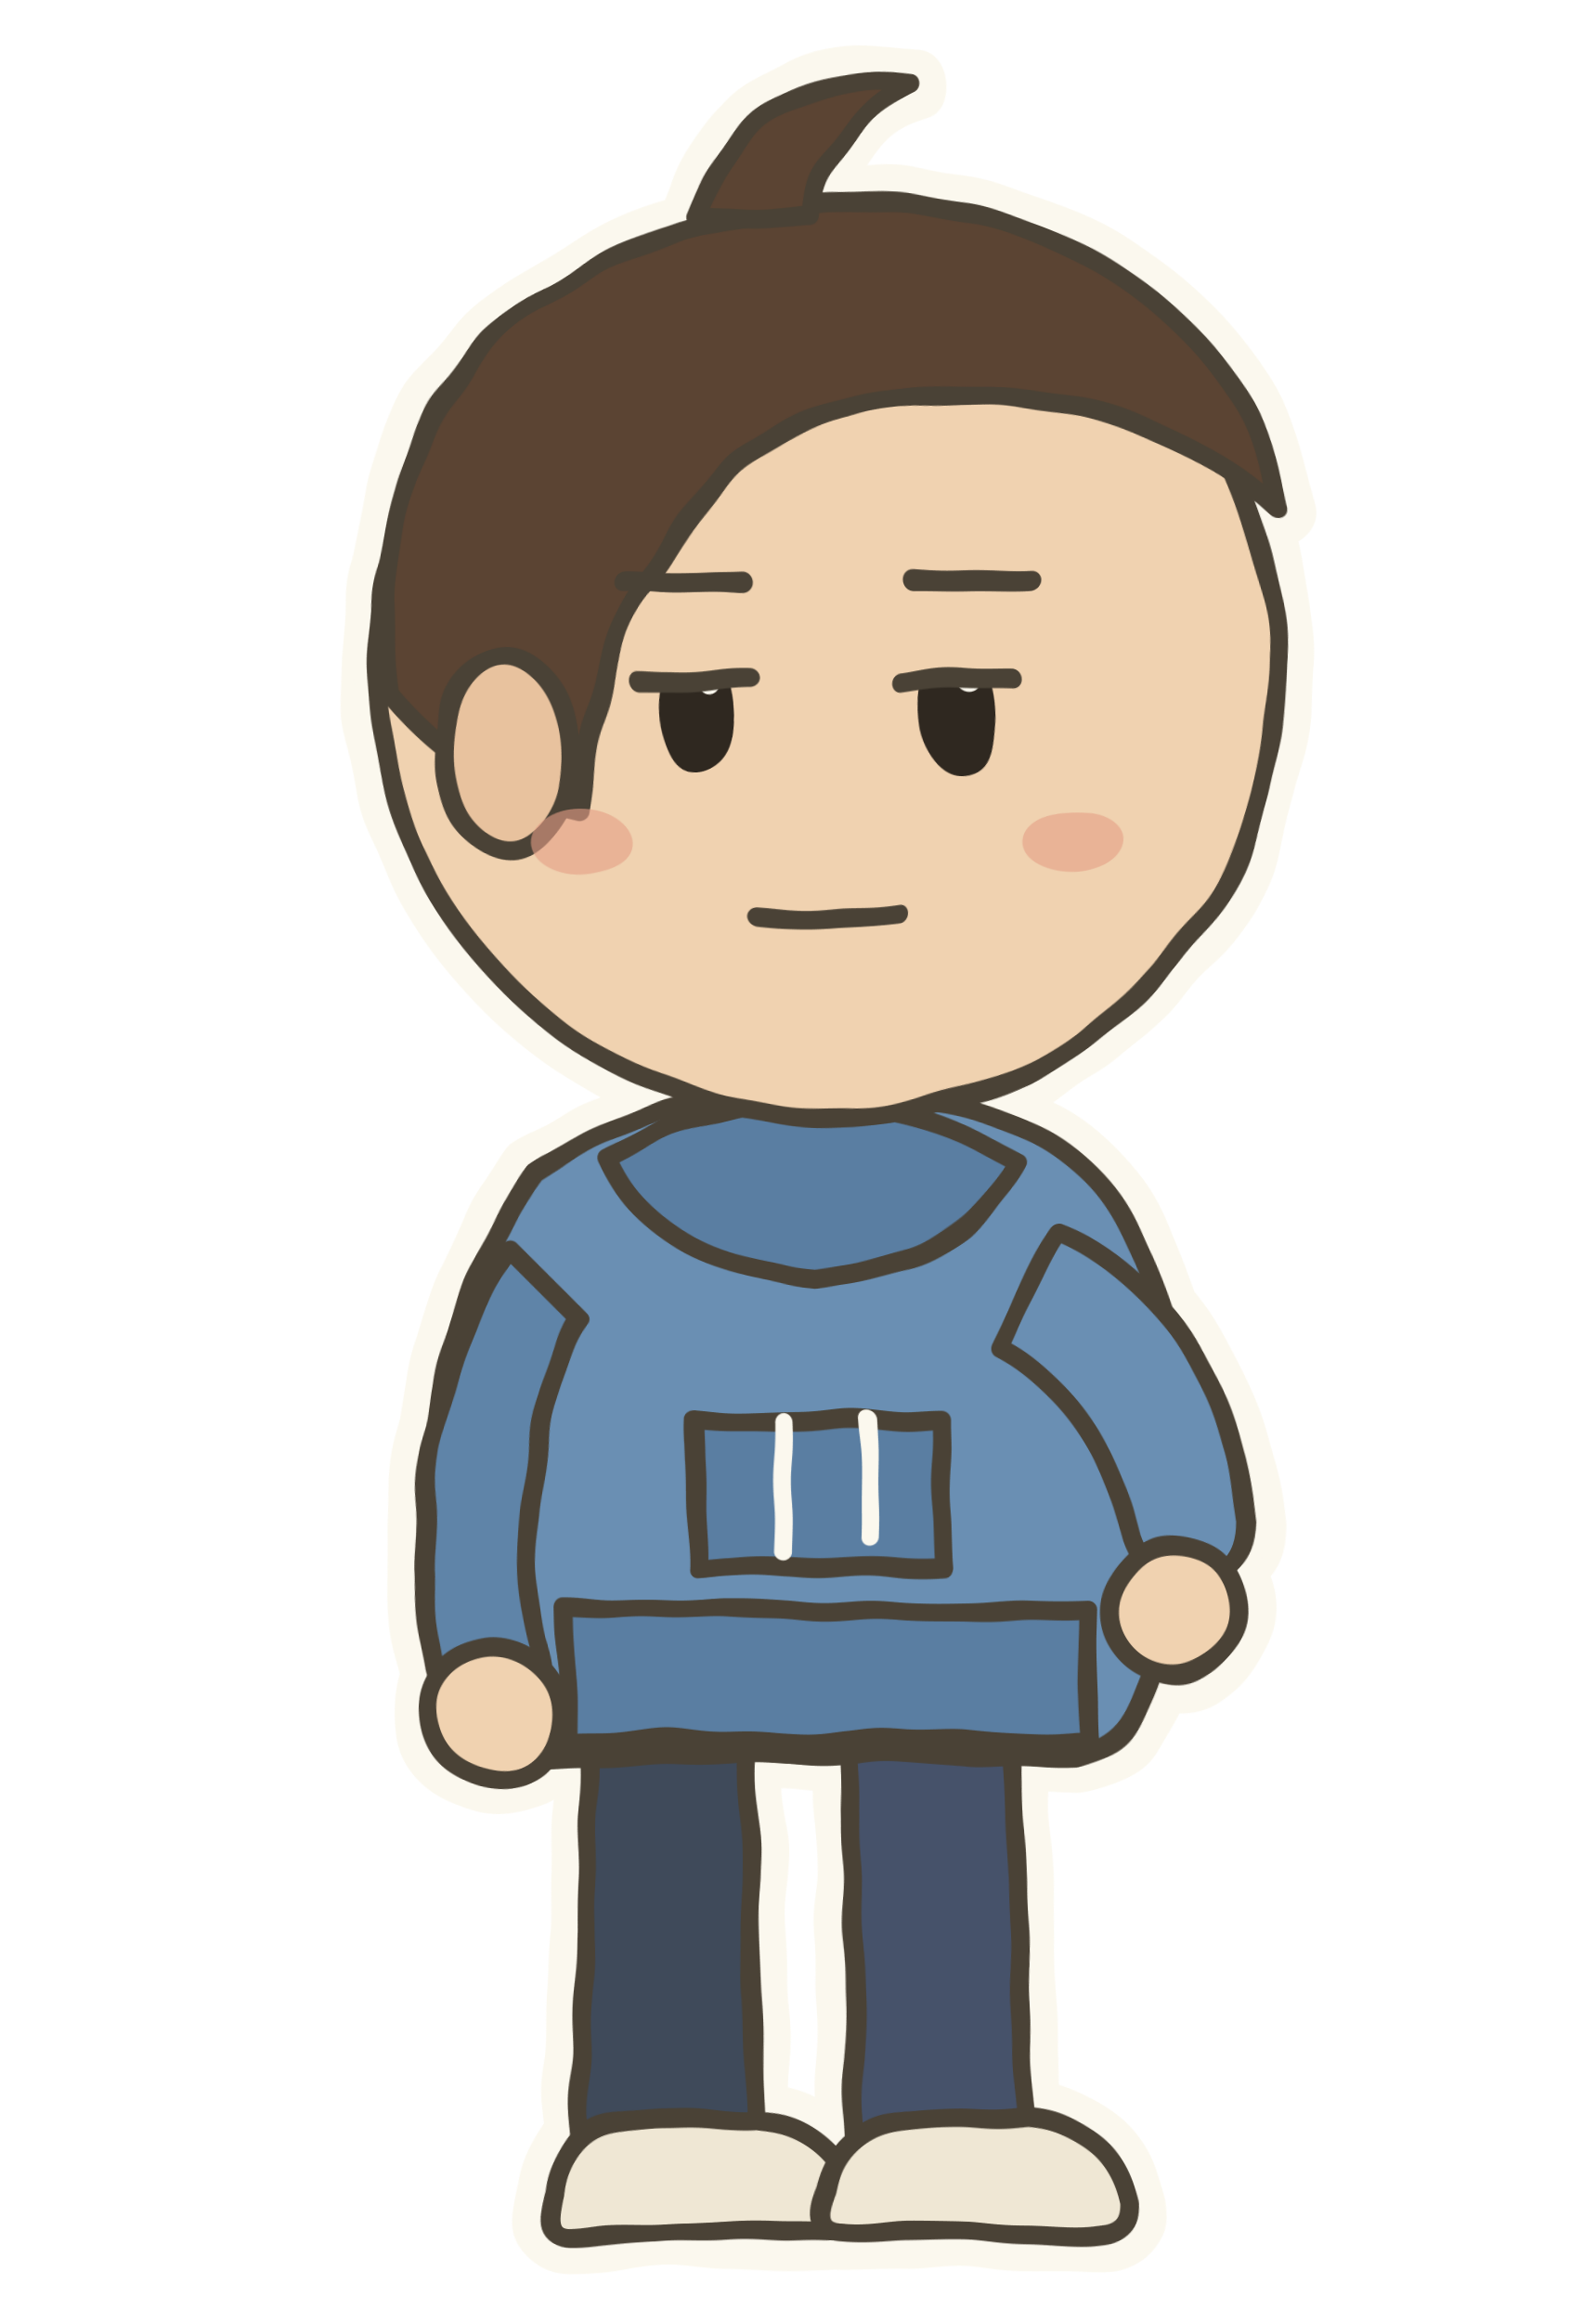
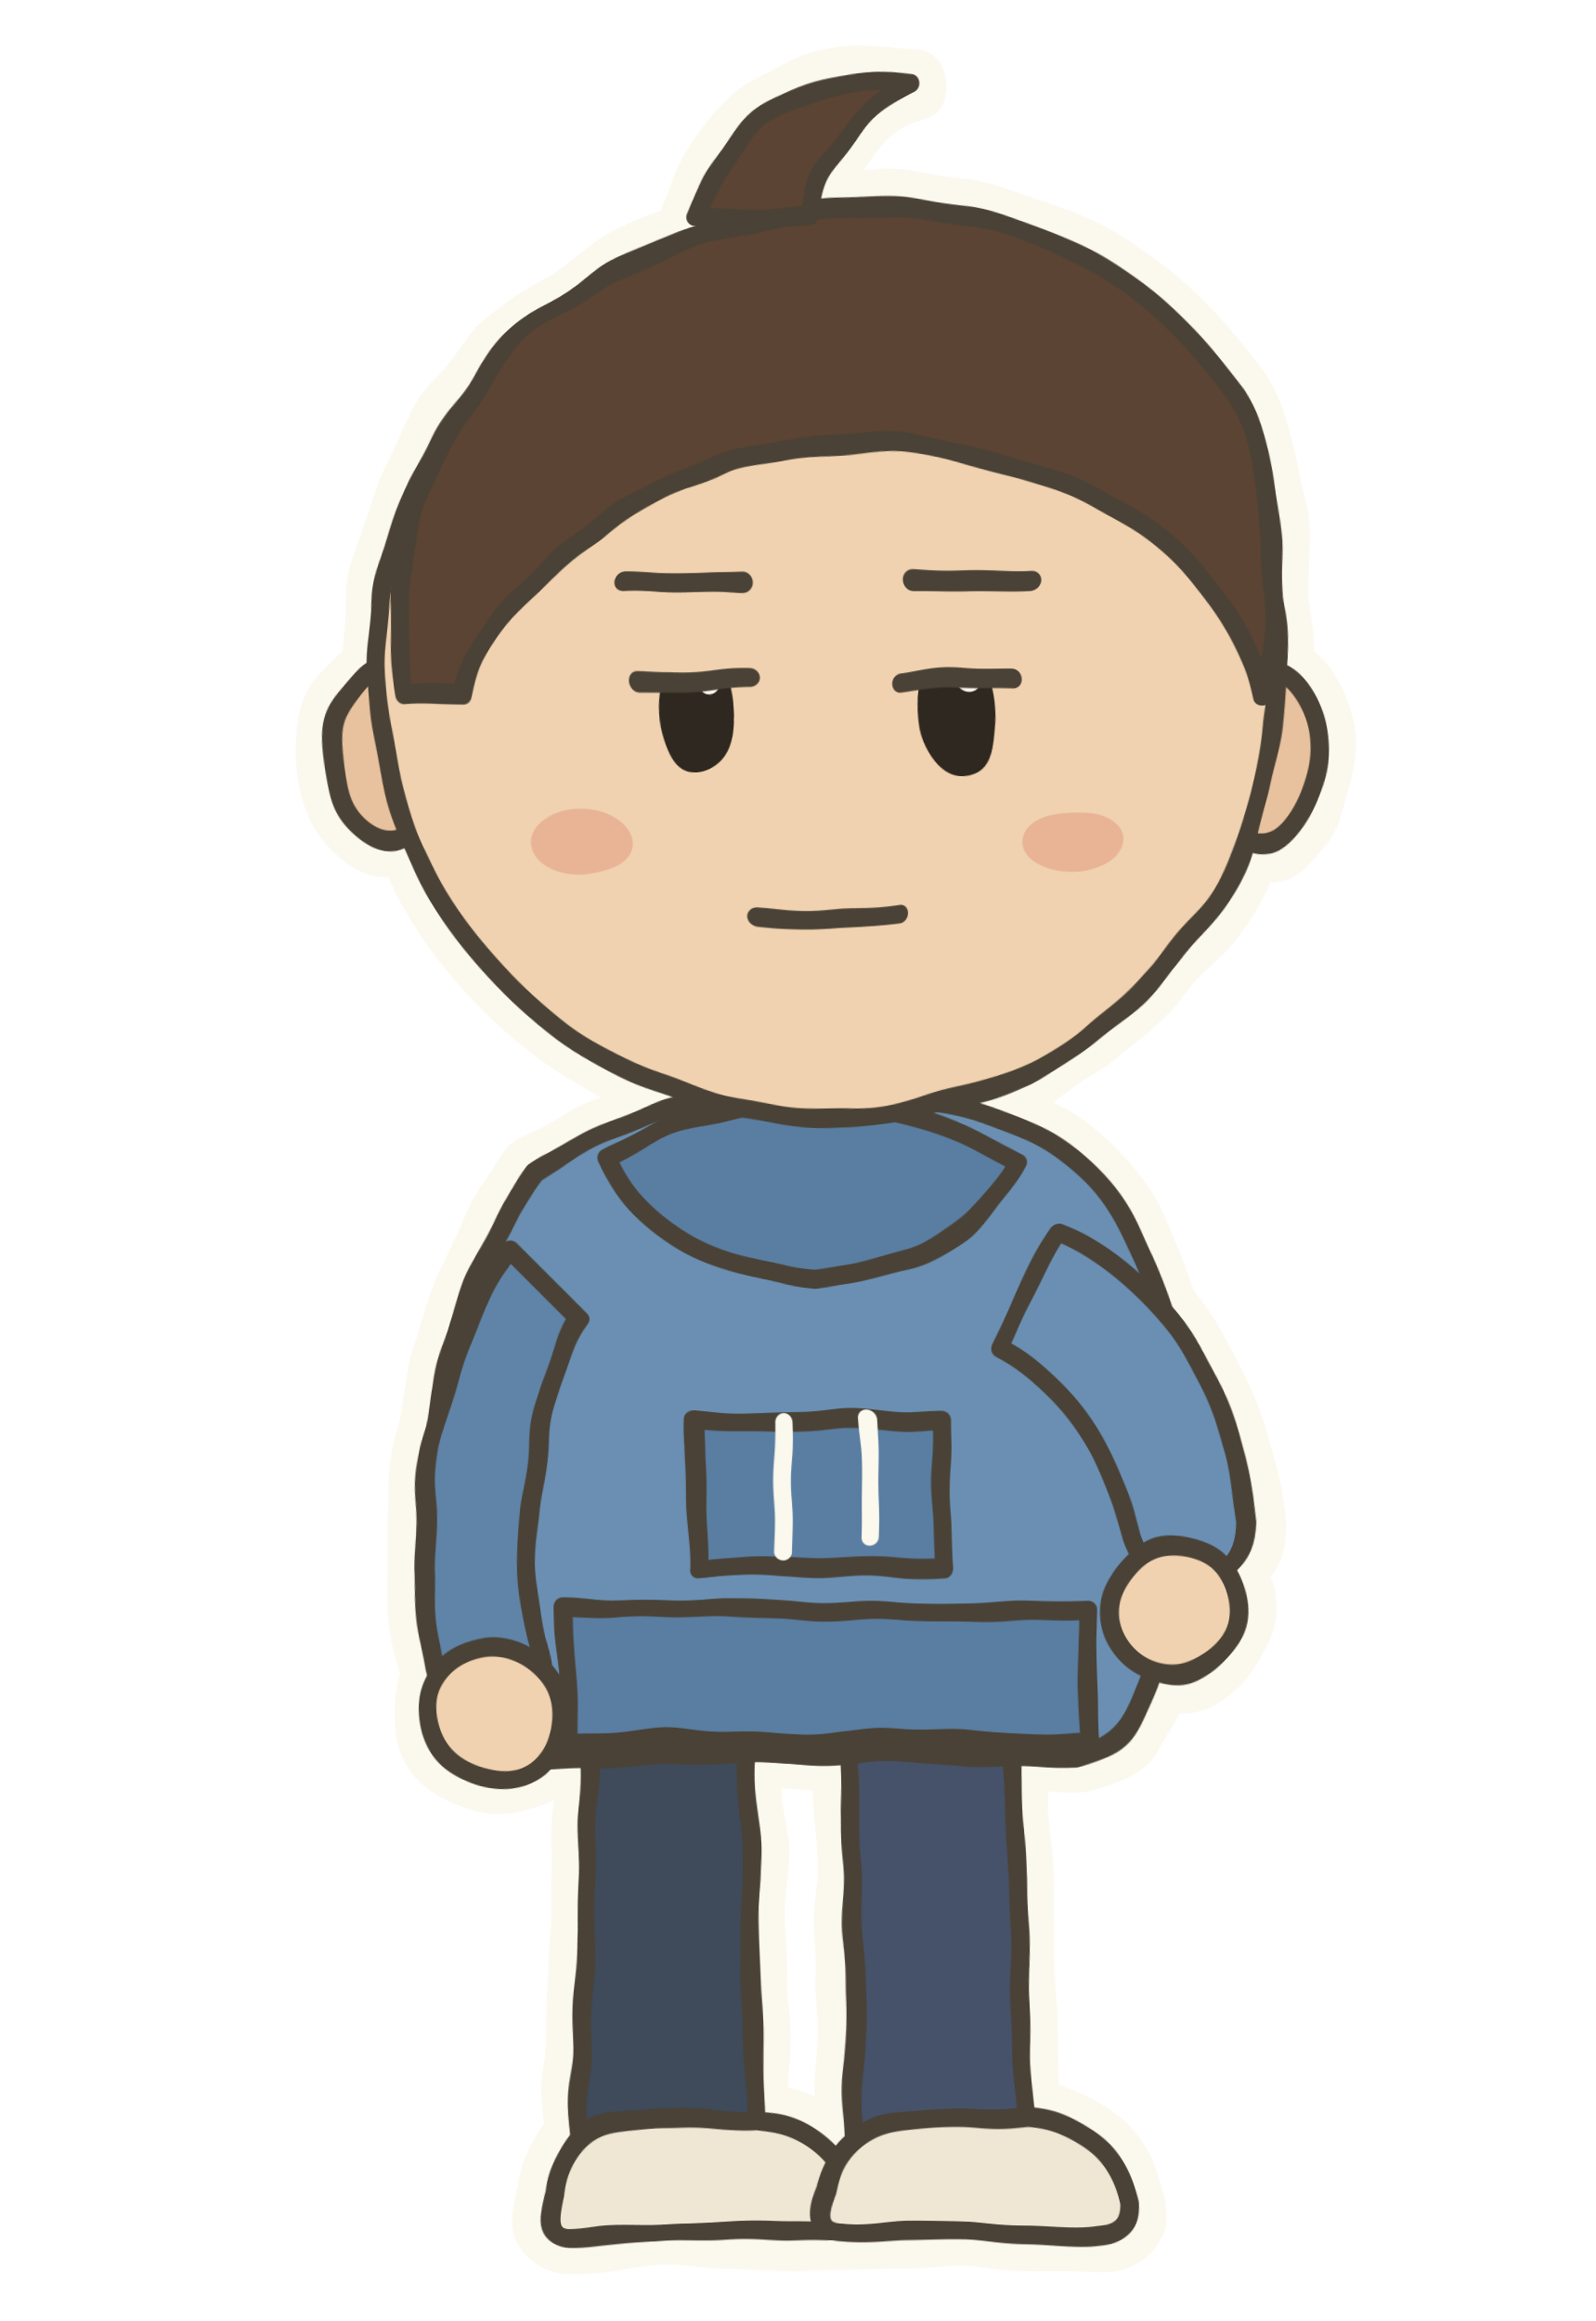
<svg xmlns="http://www.w3.org/2000/svg" xmlns:xlink="http://www.w3.org/1999/xlink" width="220" height="320" viewBox="0 0 220 320">
  <defs>
    <filter id="crayon" x="-5%" y="-5%" width="110%" height="110%">
      <feTurbulence type="fractalNoise" baseFrequency="0.06" numOctaves="2" seed="5" />
      <feDisplacementMap in="SourceGraphic" scale="2.5" />
    </filter>
    <g id="silhouette">
      <path d="M81 236 L103 236 L104 300 L80 300 z" fill="#3f4a5a" />
      <path d="M76 302 q2 -10 16 -10 h12 q12 2 14 12 q0 4 -4 4 h-36 q-4 0 -2 -6 z" fill="#efe7d4" />
      <path d="M117 236 L139 236 L142 300 L118 300 z" fill="#46526a" />
      <path d="M114 302 q2 -10 16 -10 h12 q12 2 14 12 q0 4 -4 4 h-36 q-4 0 -2 -6 z" fill="#efe7d4" />
      <g transform="translate(0 0)">
        <path d="M62 226 q-8 -40 12 -64 q14 -10 30 -10 h24 q22 2 30 22 q8 22 2 52 q-2 14 -12 16 h-74 q-10 -2 -12 -16 z" fill="#6a8fb3" />
        <path d="M78 222 h72 v18 h-72 z" fill="#5a7ea2" />
        <path d="M96 196 h34 v20 h-34 z" fill="#5a7ea2" />
        <g transform="rotate(0 72 172)">
          <path d="M70 172 q-16 26 -10 58 q2 8 10 6 q6 -2 4 -10 q-4 -24 6 -44 z" fill="#5f84a8" />
          <circle cx="68" cy="236" r="9" fill="#f0d2b0" />
        </g>
        <path d="M146 170 q22 10 26 40 q0 8 -8 8 q-6 0 -8 -6 q-4 -18 -18 -26 z" fill="#6a8fb3" />
        <circle cx="162" cy="222" r="9" fill="#f0d2b0" />
        <path d="M84 160 q28 -16 56 0 q-6 14 -28 16 q-22 -2 -28 -16 z" fill="#5a7ea2" />
+         <ellipse cx="54" cy="104" rx="8" ry="12" fill="#e8c29e" />
+         <ellipse cx="174" cy="104" rx="8" ry="12" fill="#e8c29e" />
        <circle cx="114" cy="92" r="62" fill="#f0d2b0" />
-         <path d="M54 96 q-6 -50 40 -64 q44 -12 70 14 q10 10 12 24 q-22 -20 -56 -14 q-20 4 -30 22 q-8 14 -10 34 q-16 -4 -26 -16 z" fill="#5b4433" />
+         <path d="M56 96 q-6 -48 42 -64 q48 -12 72 22 q8 14 4 42 q-6 -20 -24 -28 q-28 -12 -56 -2 q-24 10 -30 30 z" fill="#5b4433" />
        <path d="M96 30 q8 -22 30 -18 q-12 6 -14 18 z" fill="#5b4433" />
-         <ellipse cx="70" cy="104" rx="9" ry="13" fill="#e8c29e" />
      </g>
    </g>
  </defs>
  <g filter="url(#crayon)">
    <use href="#silhouette" xlink:href="#silhouette" stroke="#fbf8ee" stroke-width="10" stroke-linejoin="round" />
    <use href="#silhouette" xlink:href="#silhouette" stroke="#4a4236" stroke-width="2.6" stroke-linejoin="round" />
    <g transform="translate(0 0)">
      <ellipse cx="96" cy="98" rx="5.5" ry="8.5" fill="#2f2820" />
      <circle cx="98" cy="94" r="1.8" fill="#fbf8ee" />
      <path d="M88 94 h16 v-8 h-16 z" fill="#f0d2b0" />
      <path d="M88 94 h16" stroke="#4a4236" stroke-width="2.6" stroke-linecap="round" />
      <ellipse cx="132" cy="98" rx="5.5" ry="8.5" fill="#2f2820" />
      <circle cx="134" cy="94" r="1.8" fill="#fbf8ee" />
      <path d="M124 94 h16 v-8 h-16 z" fill="#f0d2b0" />
      <path d="M124 94 h16" stroke="#4a4236" stroke-width="2.6" stroke-linecap="round" />
      <path d="M86 80 h16 M126 80 h16" stroke="#4a4236" stroke-width="3" stroke-linecap="round" />
      <path d="M104 126 h20" stroke="#4a4236" stroke-width="2.6" stroke-linecap="round" />
      <ellipse cx="80" cy="116" rx="7" ry="4.5" fill="#e59f86" opacity="0.6" />
      <ellipse cx="148" cy="116" rx="7" ry="4.5" fill="#e59f86" opacity="0.6" />
      <path d="M108 196 v18 M120 196 v16" stroke="#fbf8ee" stroke-width="2.4" stroke-linecap="round" />
    </g>
  </g>
</svg>
